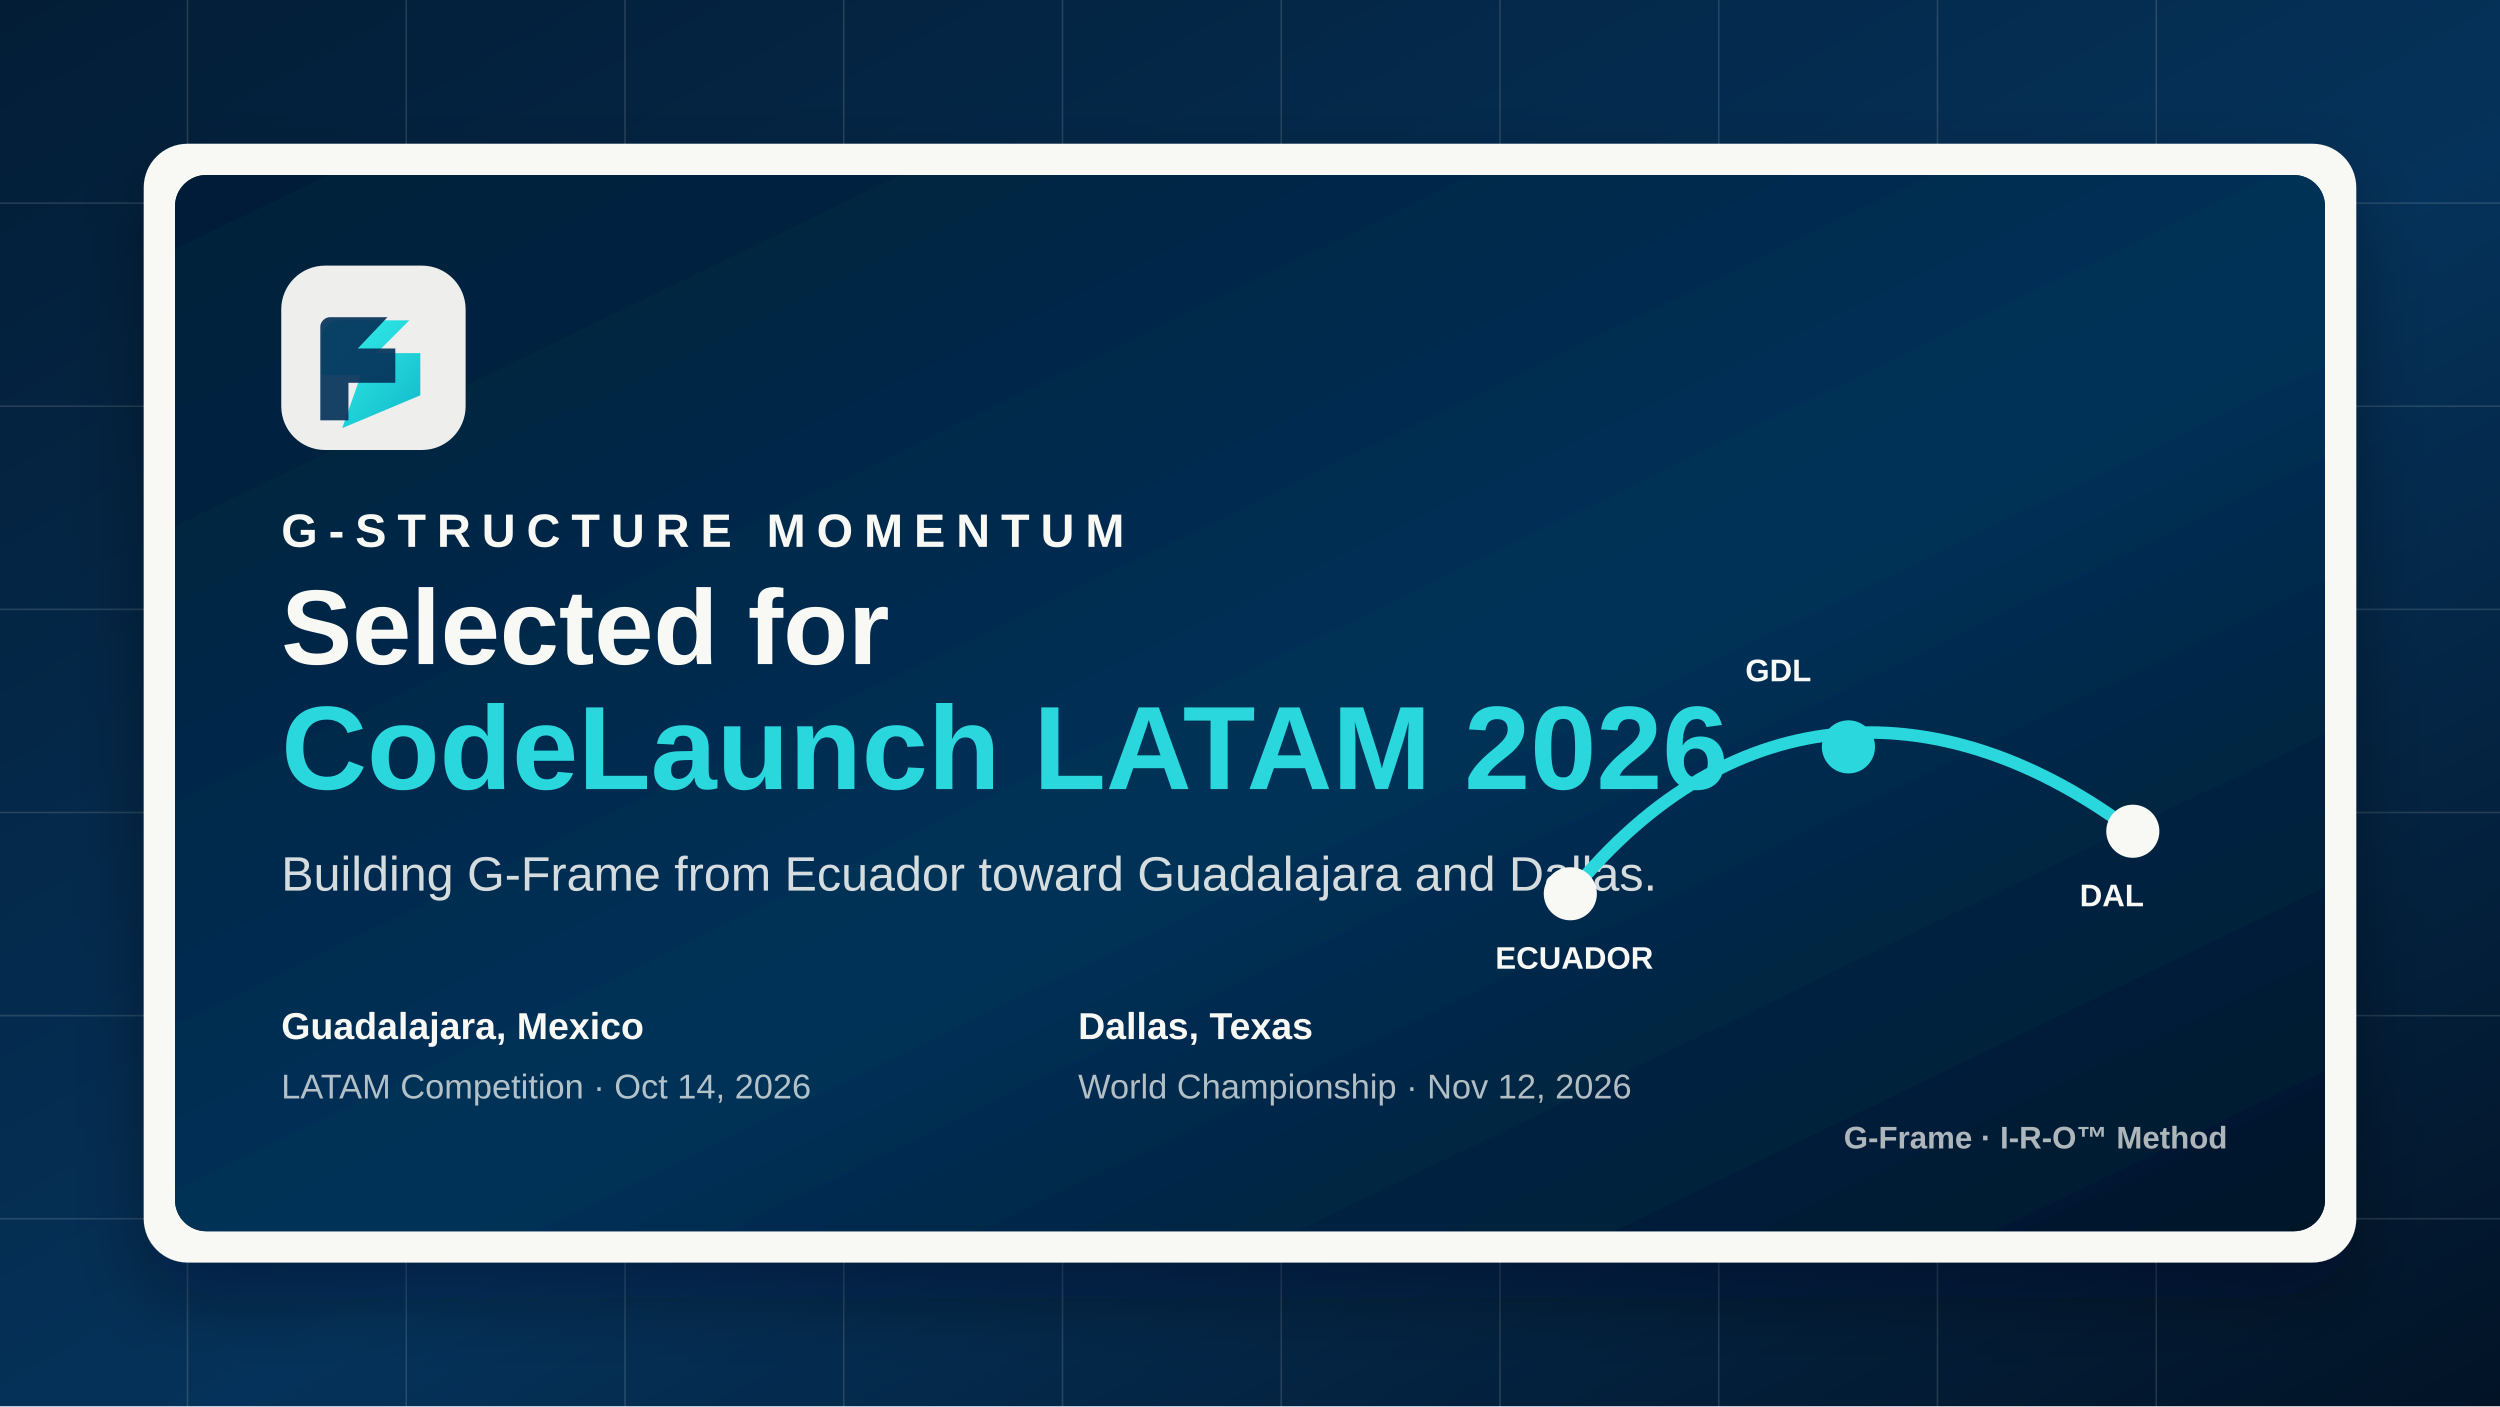
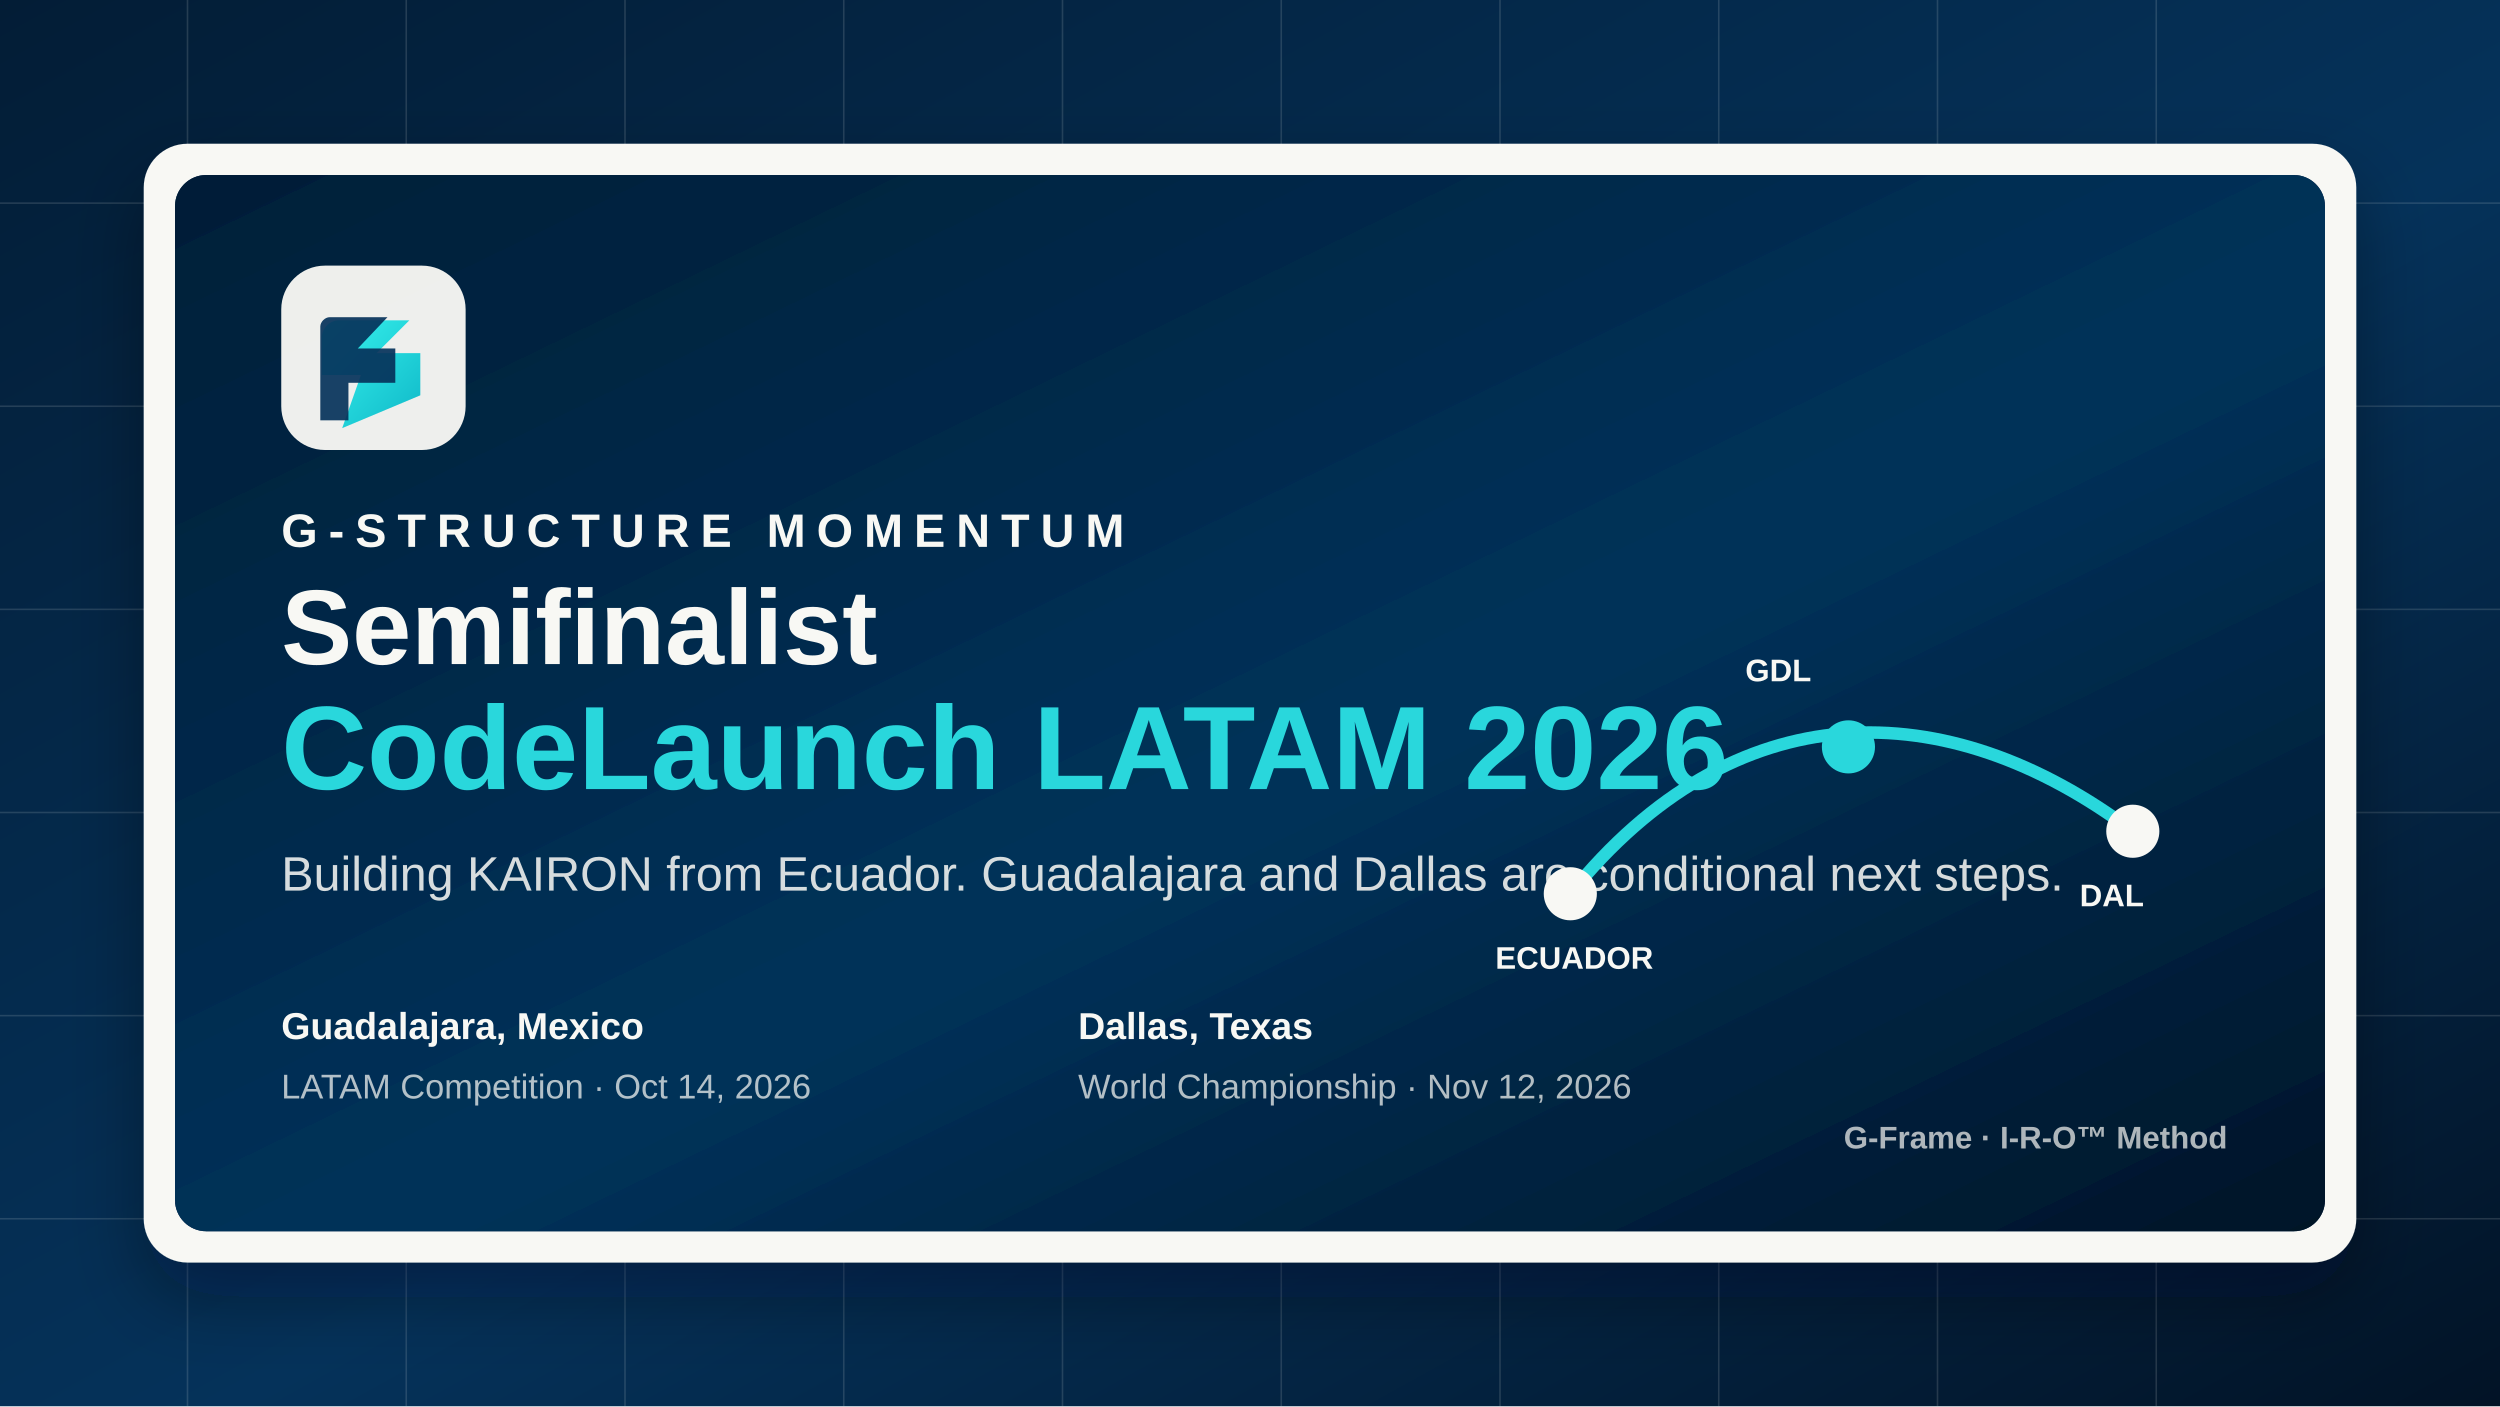
<svg xmlns="http://www.w3.org/2000/svg" viewBox="0 0 1600 900" role="img" aria-labelledby="title desc">
  <defs>
    <linearGradient id="bg" x1="0" y1="0" x2="1" y2="1">
      <stop offset="0" stop-color="#031d36" />
      <stop offset="0.55" stop-color="#05325a" />
      <stop offset="1" stop-color="#021326" />
    </linearGradient>
    <linearGradient id="cyan" x1="0" y1="0" x2="1" y2="1">
      <stop offset="0" stop-color="#38f4ee" />
      <stop offset="1" stop-color="#0fb8c8" />
    </linearGradient>
    <filter id="softShadow" x="-20%" y="-20%" width="140%" height="140%">
      <feDropShadow dx="0" dy="22" stdDeviation="24" flood-color="#001225" flood-opacity="0.36" />
    </filter>
  </defs>
  <rect width="1600" height="900" fill="url(#bg)" />
  <g opacity="0.14" stroke="#f8f8f4" stroke-width="1">
    <path d="M0 130h1600M0 260h1600M0 390h1600M0 520h1600M0 650h1600M0 780h1600" />
    <path d="M120 0v900M260 0v900M400 0v900M540 0v900M680 0v900M820 0v900M960 0v900M1100 0v900M1240 0v900M1380 0v900" />
  </g>
  <g opacity="0.2" fill="none" stroke="#38f4ee" stroke-width="3">
    <path d="M1060 150h220v220" />
    <path d="M1280 150 1025 405" />
  </g>
  <g filter="url(#softShadow)">
    <rect x="92" y="92" width="1416" height="716" rx="28" fill="#f8f8f4" />
    <rect x="112" y="112" width="1376" height="676" rx="20" fill="#052b4d" />
    <rect x="112" y="112" width="1376" height="676" rx="20" fill="url(#bg)" opacity="0.96" />
  </g>
  <g transform="translate(180 170)">
    <rect width="118" height="118" rx="28" fill="#f8f8f4" opacity="0.96" />
    <path d="M37 35h45L61 56h28v27L39 104l12-34H26V46c0-6 5-11 11-11Z" fill="url(#cyan)" />
    <path d="M31 33h37L49 53h24v22H43v24H25V39c0-3 3-6 6-6Z" fill="#05325a" opacity="0.92" />
  </g>
  <text x="180" y="350" fill="#f8f8f4" font-family="Montserrat, Arial, sans-serif" font-size="30" font-weight="700" letter-spacing="7">G-STRUCTURE MOMENTUM</text>
-   <text x="180" y="425" fill="#f8f8f4" font-family="Montserrat, Arial, sans-serif" font-size="68" font-weight="800">Selected for</text>
+   <text x="180" y="425" fill="#f8f8f4" font-family="Montserrat, Arial, sans-serif" font-size="68" font-weight="800">Semifinalist</text>
  <text x="180" y="505" fill="#29d7dc" font-family="Montserrat, Arial, sans-serif" font-size="76" font-weight="900">CodeLaunch LATAM 2026</text>
-   <text x="180" y="570" fill="#f8f8f4" opacity="0.86" font-family="Montserrat, Arial, sans-serif" font-size="31" font-weight="500">Building G-Frame from Ecuador toward Guadalajara and Dallas.</text>
+   <text x="180" y="570" fill="#f8f8f4" opacity="0.86" font-family="Montserrat, Arial, sans-serif" font-size="31" font-weight="500">Building KAIRON from Ecuador. Guadalajara and Dallas are conditional next steps.</text>
  <g transform="translate(180 665)" font-family="Montserrat, Arial, sans-serif">
    <text x="0" y="0" fill="#f8f8f4" font-size="24" font-weight="800">Guadalajara, Mexico</text>
    <text x="0" y="38" fill="#f8f8f4" opacity="0.72" font-size="22">LATAM Competition · Oct 14, 2026</text>
    <text x="510" y="0" fill="#f8f8f4" font-size="24" font-weight="800">Dallas, Texas</text>
    <text x="510" y="38" fill="#f8f8f4" opacity="0.72" font-size="22">World Championship · Nov 12, 2026</text>
  </g>
  <g transform="translate(1005 442)">
    <path d="M0 130 C105 0 240 0 360 90" fill="none" stroke="#29d7dc" stroke-width="8" stroke-linecap="round" />
    <circle cx="0" cy="130" r="17" fill="#f8f8f4" />
    <circle cx="178" cy="36" r="17" fill="#29d7dc" />
    <circle cx="360" cy="90" r="17" fill="#f8f8f4" />
    <text x="-48" y="178" fill="#f8f8f4" font-family="Montserrat, Arial, sans-serif" font-size="20" font-weight="700">ECUADOR</text>
    <text x="112" y="-6" fill="#f8f8f4" font-family="Montserrat, Arial, sans-serif" font-size="20" font-weight="700">GDL</text>
    <text x="326" y="138" fill="#f8f8f4" font-family="Montserrat, Arial, sans-serif" font-size="20" font-weight="700">DAL</text>
  </g>
  <text x="1180" y="735" fill="#f8f8f4" opacity="0.7" font-family="Montserrat, Arial, sans-serif" font-size="20" font-weight="600">G-Frame · I-R-O™ Method</text>
</svg>
